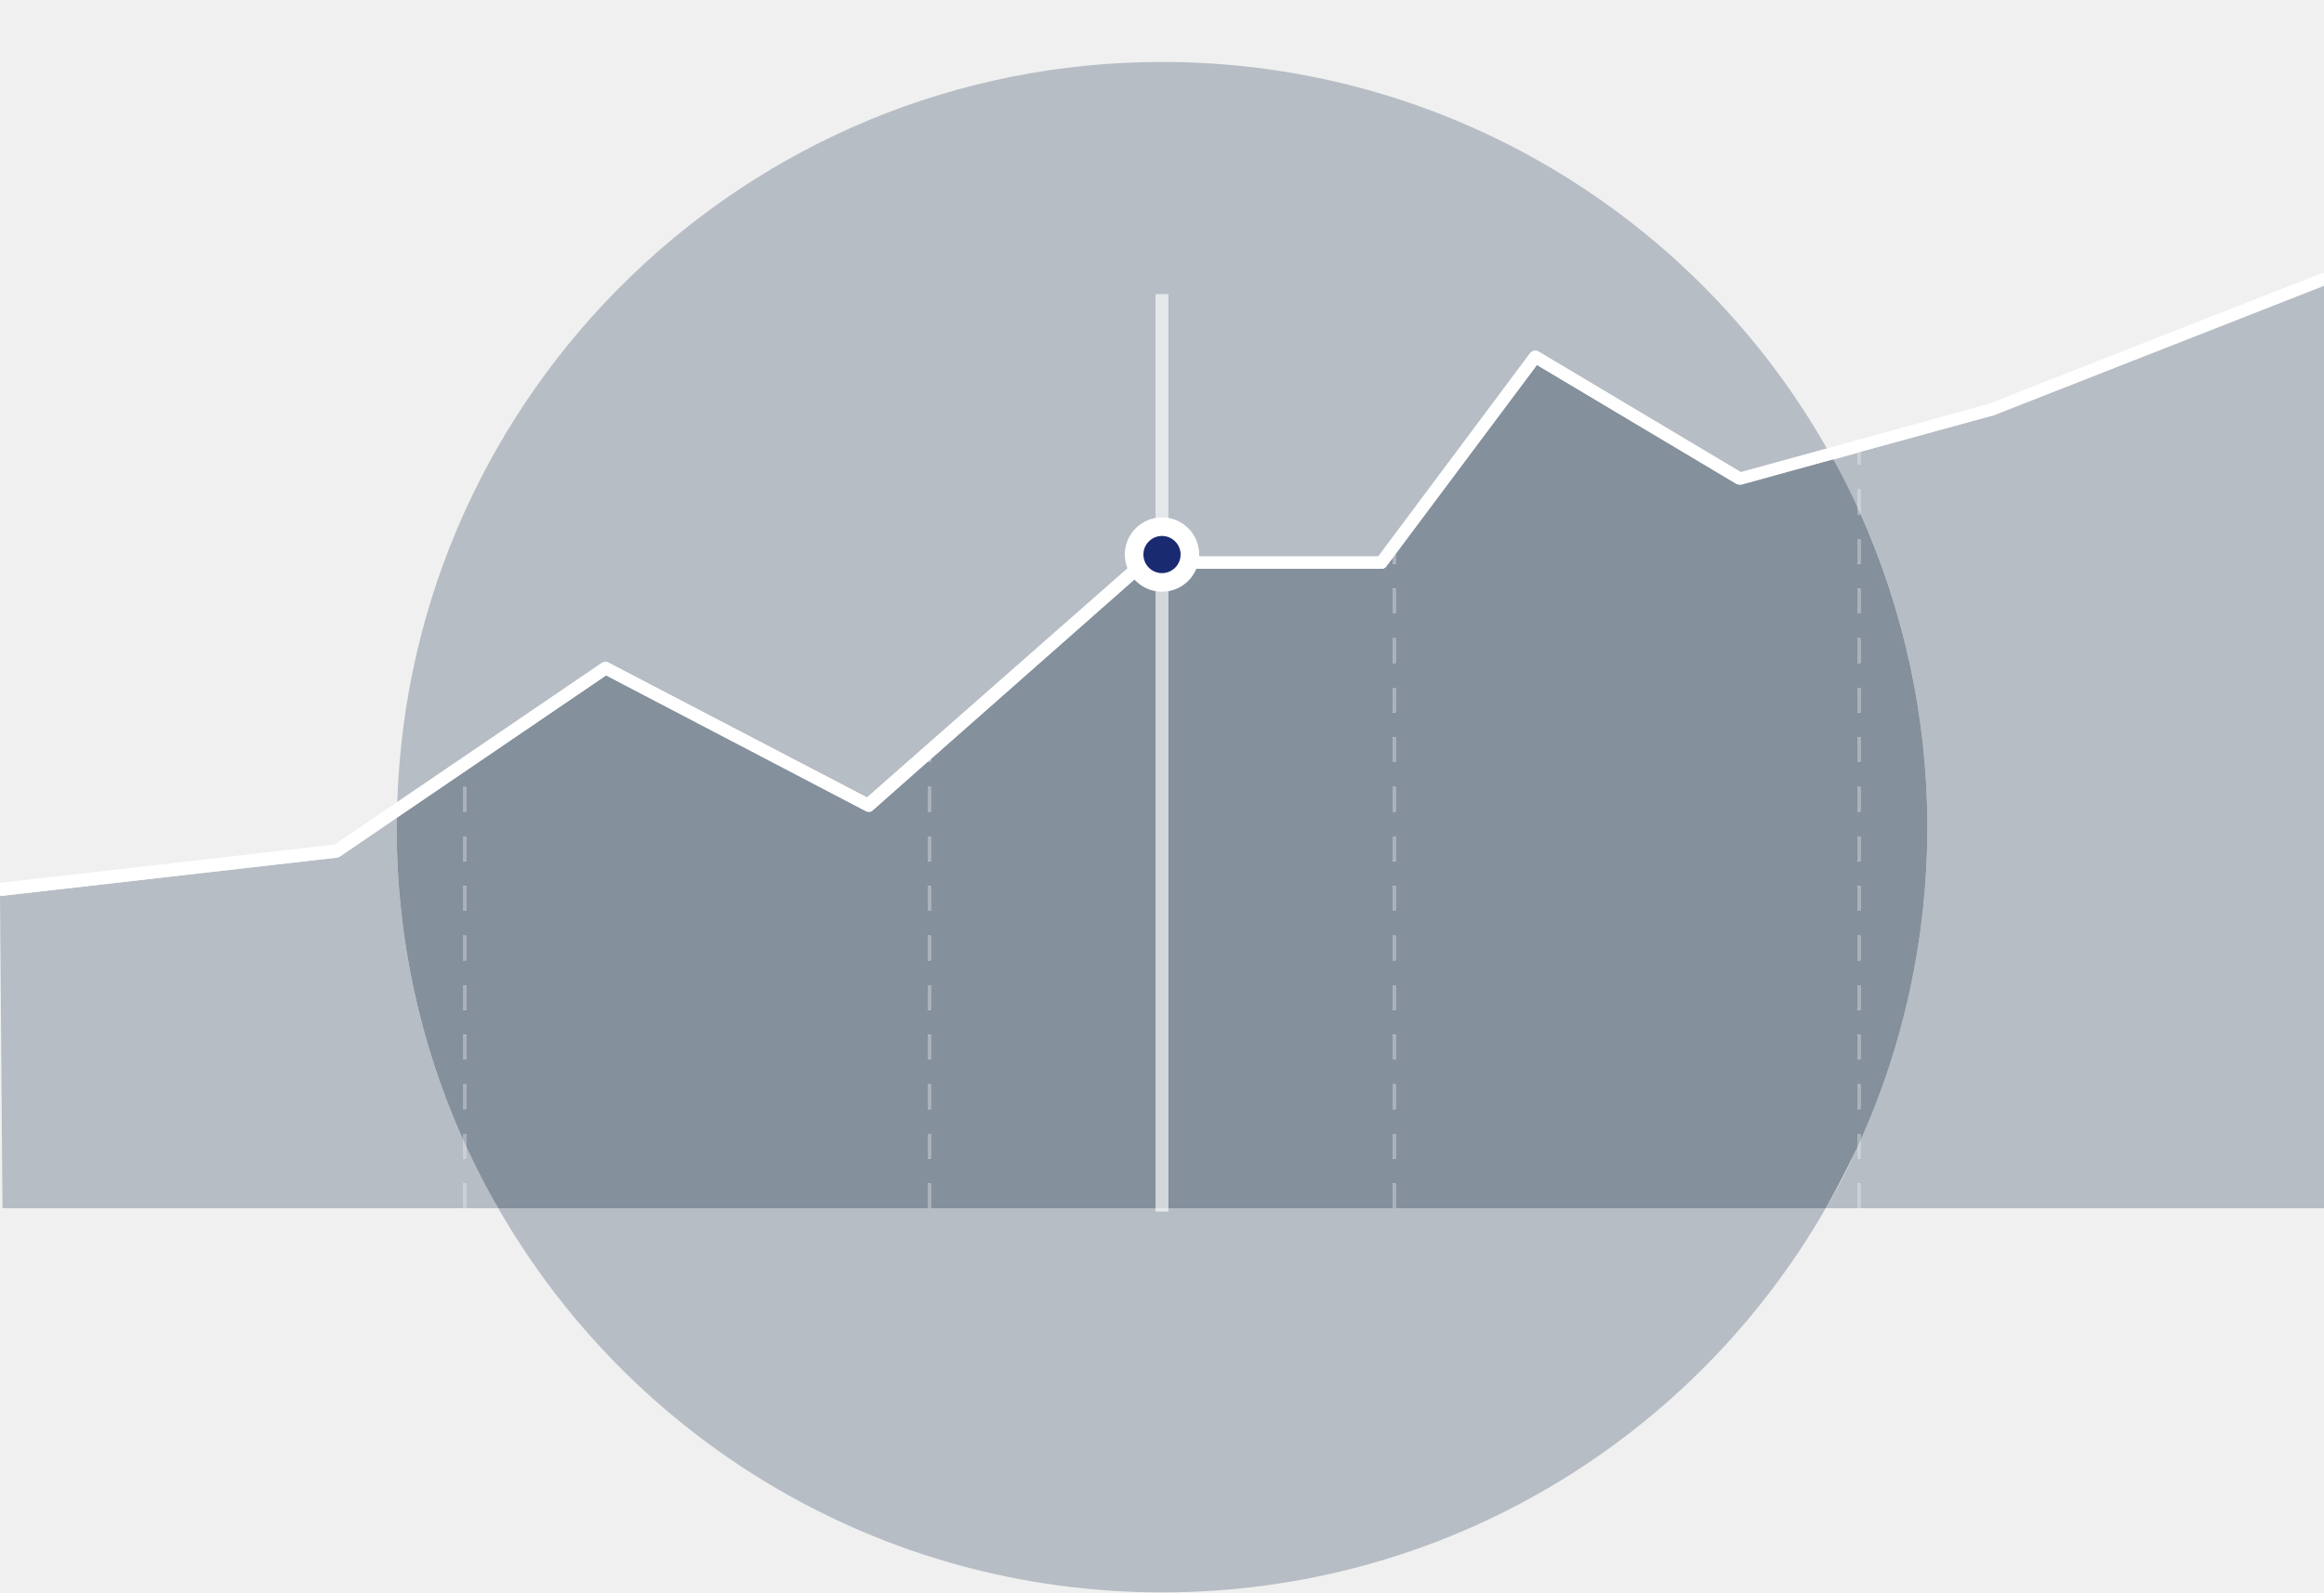
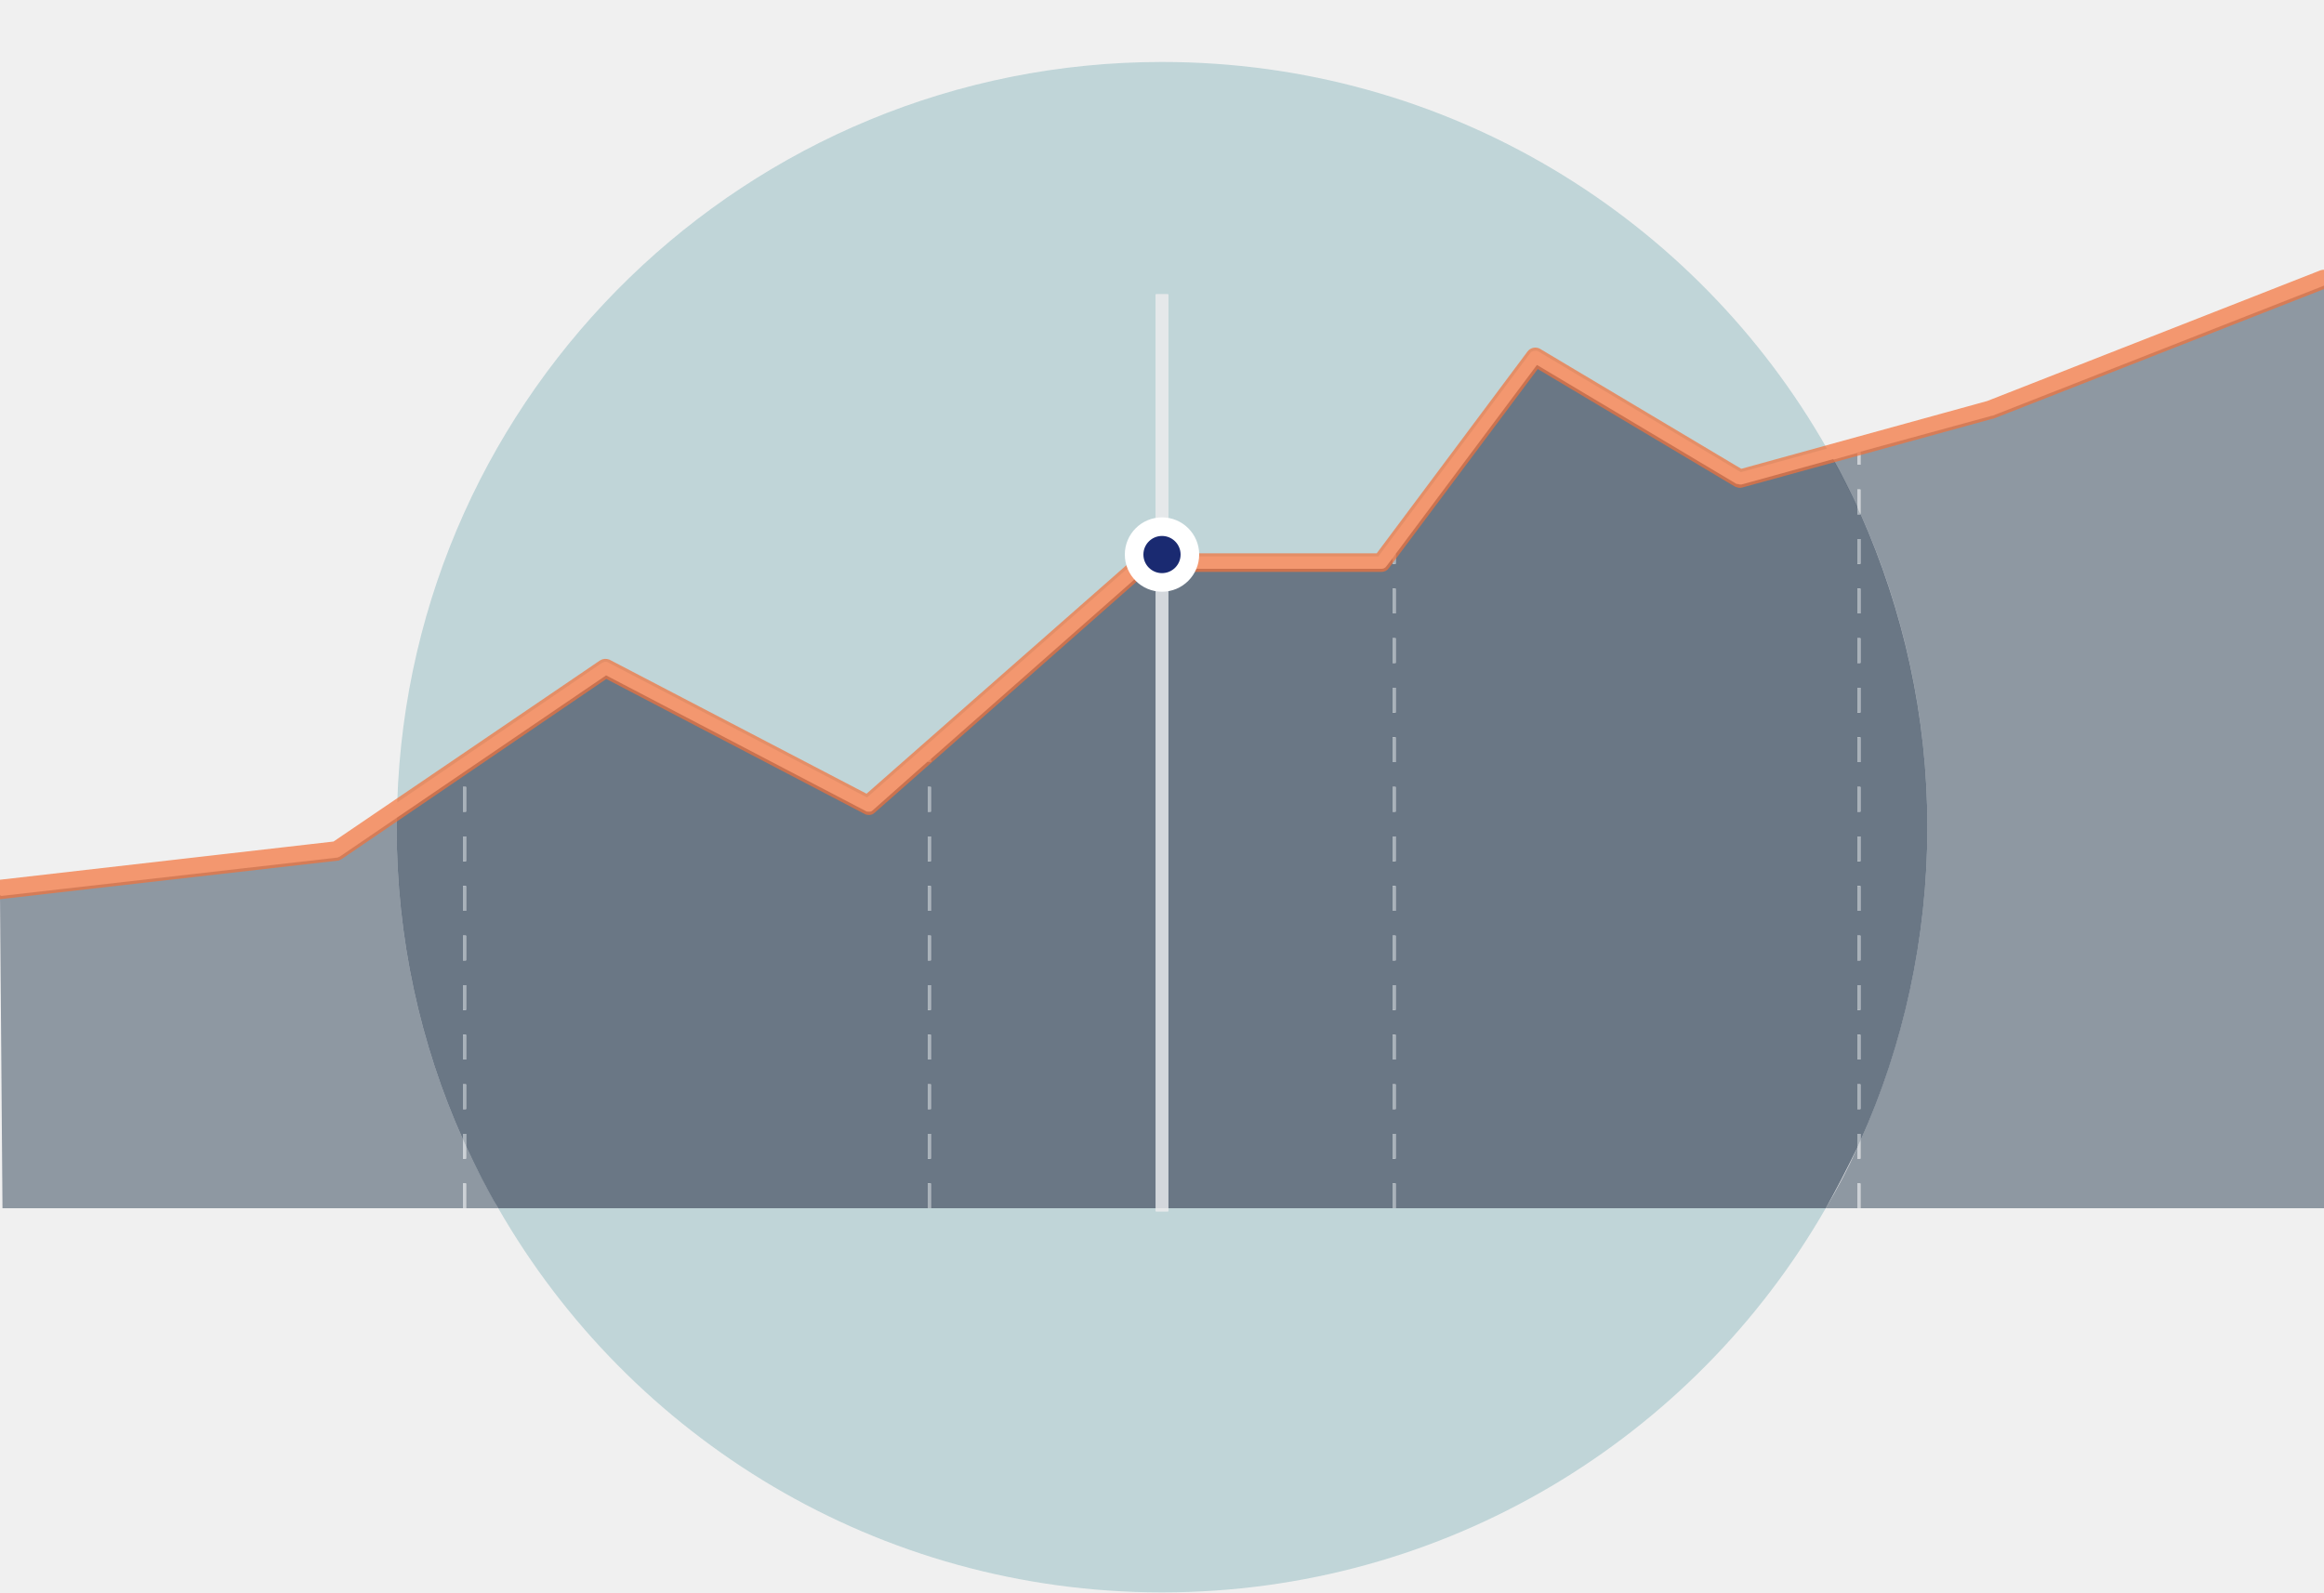
<svg xmlns="http://www.w3.org/2000/svg" version="1.1" id="onboarding-market-illustration" x="0px" y="0px" viewBox="0 0 375 257" style="enable-background:new 0 0 375 257;" xml:space="preserve">
  <style type="text/css">
- 	.st0{fill:#B7BDC5;}
- 	.st1{fill:#84909C;}
- 	.st2{fill:#FFFFFF;}
- 	.st3{fill:#CCD1D6;}
- 	.st4{fill:#A9B2BA;}
- 	.st5{fill:#E5E8EA;}
- 	.st6{fill:#D3D7DC;}
- 	.st7{fill:#1A2A71;}
- 	.st8{fill:none;stroke:#FFFFFF;stroke-width:3;}
+ 	.st0{opacity:0.5;fill:#8FBAC0;}
+ 	.st1{opacity:0.44;fill:#10263E;}
+ 	.st2{opacity:0.6;fill:#10263E;}
+ 	.st3{fill:#FFFFFF;}
+ 	.st4{fill:#CCD1D6;}
+ 	.st5{fill:#A9B2BA;}
+ 	.st6{opacity:0.7;fill:#F37137;stroke:#F37137;stroke-miterlimit:10;}
+ 	.st7{fill:#E5E8EA;}
+ 	.st8{fill:#D3D7DC;}
+ 	.st9{fill:#1A2A71;}
+ 	.st10{fill:none;stroke:#FFFFFF;stroke-width:3;}
</style>
  <g>
    <path class="st0" d="M294.6,195H188.5v0.5h-2V195h-36.4H80.4c21.3,37.1,61.3,62,107.1,62S273.3,232.1,294.6,195 M187.5,10   C120.7,10,66.2,63.1,64.1,129.5l33-22.5c0.2-0.1,0.4-0.2,0.6-0.2c0.1,0,0.3,0,0.4,0.1l41.8,21.8l44-38.7c0.2-0.2,0.4-0.2,0.7-0.2   h1.9V47.5h2v42.3h33.9L246.9,57c0.2-0.3,0.5-0.4,0.9-0.4c0.2,0,0.3,0,0.4,0.1l32.7,19.5l13.9-3.8C273.6,35.1,233.5,10,187.5,10" />
-     <path class="st0" d="M74.7,195v-4h0.5v4H74.7 M64,132l-9.1,6.2c-0.1,0.1-0.3,0.1-0.4,0.2l-54.3,6.2c-0.1-0.1-0.2-0.1-0.2-0.1   L0.4,195h80c-1.9-3.3-3.6-6.6-5.2-10v2h-0.5v-3.1C67.8,168.5,64,151.4,64,133.5C64,133,64,132.5,64,132 M299.7,195v-4h0.5v4H299.7    M375,46.1l-53.5,21h-0.1l-21.2,5.8V75h-0.5v-1.9l-3.9,1.1c1.4,2.5,2.7,5.1,3.9,7.7V79h0.5v3.9c6.9,15.4,10.8,32.6,10.8,50.6   s-3.9,35.1-10.8,50.6v2.9h-0.5v-1.8c-1.5,3.4-3.2,6.6-5.1,9.8H375V46.1" />
-     <path class="st1" d="M149.7,195v-4h0.5v4H149.7 M149.7,187v-4h0.5v4H149.7 M74.7,179v-4h0.5v4H74.7 M149.7,179v-4h0.5v4H149.7    M74.7,171v-4h0.5v4H74.7 M149.7,171v-4h0.5v4H149.7 M74.7,163v-4h0.5v4H74.7 M149.7,163v-4h0.5v4H149.7 M74.7,155v-4h0.5v4H74.7    M149.7,155v-4h0.5v4H149.7 M74.7,147v-4h0.5v4H74.7 M149.7,147v-4h0.5v4H149.7 M74.7,139v-4h0.5v4H74.7 M149.7,139v-4h0.5v4H149.7    M74.7,131v-4h0.5v4H74.7 M149.7,131v-4h0.5v4H149.7 M186.5,91.8H185l-34.8,30.7v0.5h-0.5v-0.1l-8.9,7.9c-0.2,0.2-0.4,0.2-0.6,0.2   c-0.2,0-0.4,0-0.5-0.1L97.8,109L64,132c0,0.5,0,1,0,1.5c0,17.9,3.8,35,10.7,50.4V183h0.5v2c1.6,3.4,3.3,6.8,5.2,10h69.7h36.4V91.8    M224.7,195v-4h0.5v4H224.7 M224.7,187v-4h0.5v4H224.7 M224.7,179v-4h0.5v4H224.7 M299.7,179v-4h0.5v4H299.7 M224.7,171v-4h0.5v4   H224.7 M299.7,171v-4h0.5v4H299.7 M224.7,163v-4h0.5v4H224.7 M299.7,163v-4h0.5v4H299.7 M224.7,155v-4h0.5v4H224.7 M299.7,155v-4   h0.5v4H299.7 M224.7,147v-4h0.5v4H224.7 M299.7,147v-4h0.5v4H299.7 M224.7,139v-4h0.5v4H224.7 M299.7,139v-4h0.5v4H299.7    M224.7,131v-4h0.5v4H224.7 M299.7,131v-4h0.5v4H299.7 M224.7,123v-4h0.5v4H224.7 M299.7,123v-4h0.5v4H299.7 M224.7,115v-4h0.5v4   H224.7 M299.7,115v-4h0.5v4H299.7 M224.7,107v-4h0.5v4H224.7 M299.7,107v-4h0.5v4H299.7 M224.7,99v-4h0.5v4H224.7 M299.7,99v-4h0.5   v4H299.7 M299.7,91v-4h0.5v4H299.7 M248,58.9l-22.8,30.5V91h-0.5v-0.9l-1,1.3c-0.2,0.3-0.5,0.4-0.8,0.4h-34.4V195h106.1   c1.8-3.2,3.5-6.5,5.1-9.8V183h0.5v1.1c6.9-15.4,10.8-32.6,10.8-50.6s-3.9-35.1-10.8-50.6V83h-0.5v-1.2c-1.2-2.6-2.5-5.2-3.9-7.7   L281,78.2c-0.1,0-0.2,0-0.2,0c-0.2,0-0.3-0.1-0.6-0.1L248,58.9" />
-     <polyline class="st2" points="299.8,71 299.7,71 299.7,71 299.8,71  " />
-     <path class="st3" d="M300.2,79h-0.5v2.8c0.2,0.4,0.3,0.7,0.5,1.1V79 M300.2,72.9l-0.5,0.1V75h0.5V72.9" />
-     <path class="st4" d="M300.2,175h-0.5v4h0.5V175 M300.2,167h-0.5v4h0.5V167 M300.2,159h-0.5v4h0.5V159 M300.2,151h-0.5v4h0.5V151    M300.2,143h-0.5v4h0.5V143 M300.2,135h-0.5v4h0.5V135 M300.2,127h-0.5v4h0.5V127 M300.2,119h-0.5v4h0.5V119 M300.2,111h-0.5v4h0.5   V111 M300.2,103h-0.5v4h0.5V103 M300.2,95h-0.5v4h0.5V95 M300.2,87h-0.5v4h0.5V87 M299.7,81.8V83h0.5v-0.1   C300,82.6,299.9,82.2,299.7,81.8" />
-     <path class="st3" d="M300.2,184.1c-0.2,0.4-0.3,0.7-0.5,1.1v1.8h0.5V184.1" />
-     <path class="st4" d="M300.2,183h-0.5v2.2c0.2-0.4,0.3-0.7,0.5-1.1V183" />
-     <polyline class="st3" points="300.2,191 299.7,191 299.7,195 300.2,195 300.2,191  " />
-     <path class="st4" d="M225.2,191h-0.5v4h0.5V191 M225.2,183h-0.5v4h0.5V183 M225.2,175h-0.5v4h0.5V175 M225.2,167h-0.5v4h0.5V167    M225.2,159h-0.5v4h0.5V159 M225.2,151h-0.5v4h0.5V151 M225.2,143h-0.5v4h0.5V143 M225.2,135h-0.5v4h0.5V135 M225.2,127h-0.5v4h0.5   V127 M225.2,119h-0.5v4h0.5V119 M225.2,111h-0.5v4h0.5V111 M225.2,103h-0.5v4h0.5V103 M225.2,95h-0.5v4h0.5V95 M225.2,89.4   l-0.5,0.7V91h0.5V89.4" />
-     <path class="st4" d="M150.2,191h-0.5v4h0.5V191 M150.2,183h-0.5v4h0.5V183 M150.2,175h-0.5v4h0.5V175 M150.2,167h-0.5v4h0.5V167    M150.2,159h-0.5v4h0.5V159 M150.2,151h-0.5v4h0.5V151 M150.2,143h-0.5v4h0.5V143 M150.2,135h-0.5v4h0.5V135 M150.2,127h-0.5v4h0.5   V127 M150.2,122.5l-0.5,0.4v0.1h0.5V122.5" />
-     <path class="st4" d="M75.2,175h-0.5v4h0.5V175 M75.2,167h-0.5v4h0.5V167 M75.2,159h-0.5v4h0.5V159 M75.2,151h-0.5v4h0.5V151    M75.2,143h-0.5v4h0.5V143 M75.2,135h-0.5v4h0.5V135 M75.2,127h-0.5v4h0.5V127" />
-     <path class="st3" d="M74.7,183.9v3.1h0.5v-2C75,184.6,74.9,184.2,74.7,183.9" />
-     <path class="st4" d="M75.2,183h-0.5v0.9c0.2,0.4,0.3,0.7,0.5,1.1V183" />
-     <polyline class="st3" points="75.2,191 74.7,191 74.7,195 75.2,195 75.2,191  " />
-     <path class="st2" d="M0,144.5c-0.5,0-0.9-0.4-1-0.9c-0.1-0.5,0.3-1,0.9-1.1l54.1-6.2L97.1,107c0.3-0.2,0.7-0.2,1-0.1l41.8,21.8   l44-38.7c0.2-0.2,0.4-0.2,0.7-0.2h37.8L246.9,57c0.3-0.4,0.9-0.5,1.3-0.3l32.7,19.5l39.9-11l53.8-21.1c0.5-0.2,1.1,0.1,1.3,0.6   c0.2,0.5-0.1,1.1-0.6,1.3l-53.8,21.1h-0.1L281,78.2c-0.3,0.1-0.5,0-0.8-0.1L248,58.9l-24.3,32.5c-0.2,0.3-0.5,0.4-0.8,0.4H185   l-44.2,39c-0.3,0.3-0.8,0.3-1.1,0.1L97.8,109l-42.9,29.2c-0.1,0.1-0.3,0.1-0.4,0.2l-54.3,6.2C0.1,144.5,0,144.5,0,144.5" />
-     <path class="st5" d="M188.5,195h-2v0.5h2V195 M188.5,47.5h-2v42.3h2V47.5" />
-     <polyline class="st6" points="188.5,91.8 186.5,91.8 186.5,195 188.5,195 188.5,91.8  " />
-     <polyline class="st2" points="188.5,89.8 186.5,89.8 186.5,91.8 188.5,91.8 188.5,89.8  " />
-     <circle class="st7" cx="187.5" cy="89.5" r="4.5" />
-     <circle class="st8" cx="187.5" cy="89.5" r="4.5" />
+     <path class="st1" d="M74.7,195v-4h0.5v4H74.7 M64,132l-9.1,6.2c-0.1,0.1-0.3,0.1-0.4,0.2l-54.3,6.2c-0.1-0.1-0.2-0.1-0.2-0.1   L0.4,195h80c-1.9-3.3-3.6-6.6-5.2-10v2h-0.5v-3.1C67.8,168.5,64,151.4,64,133.5C64,133,64,132.5,64,132 M299.7,195v-4h0.5v4H299.7    M375,46.1l-53.5,21h-0.1l-21.2,5.8V75h-0.5v-1.9l-3.9,1.1c1.4,2.5,2.7,5.1,3.9,7.7V79h0.5v3.9c6.9,15.4,10.8,32.6,10.8,50.6   s-3.9,35.1-10.8,50.6v2.9h-0.5v-1.8c-1.5,3.4-3.2,6.6-5.1,9.8H375V46.1" />
+     <path class="st2" d="M149.7,195v-4h0.5v4H149.7 M149.7,187v-4h0.5v4H149.7 M74.7,179v-4h0.5v4H74.7 M149.7,179v-4h0.5v4H149.7    M74.7,171v-4h0.5v4H74.7 M149.7,171v-4h0.5v4H149.7 M74.7,163v-4h0.5v4H74.7 M149.7,163v-4h0.5v4H149.7 M74.7,155v-4h0.5v4H74.7    M149.7,155v-4h0.5v4H149.7 M74.7,147v-4h0.5v4H74.7 M149.7,147v-4h0.5v4H149.7 M74.7,139v-4h0.5v4H74.7 M149.7,139v-4h0.5v4H149.7    M74.7,131v-4h0.5v4H74.7 M149.7,131v-4h0.5v4H149.7 M186.5,91.8H185l-34.8,30.7v0.5h-0.5v-0.1l-8.9,7.9c-0.2,0.2-0.4,0.2-0.6,0.2   c-0.2,0-0.4,0-0.5-0.1L97.8,109L64,132c0,0.5,0,1,0,1.5c0,17.9,3.8,35,10.7,50.4V183h0.5v2c1.6,3.4,3.3,6.8,5.2,10h69.7h36.4V91.8    M224.7,195v-4h0.5v4H224.7 M224.7,187v-4h0.5v4H224.7 M224.7,179v-4h0.5v4H224.7 M299.7,179v-4h0.5v4H299.7 M224.7,171v-4h0.5v4   H224.7 M299.7,171v-4h0.5v4H299.7 M224.7,163v-4h0.5v4H224.7 M299.7,163v-4h0.5v4H299.7 M224.7,155v-4h0.5v4H224.7 M299.7,155v-4   h0.5v4H299.7 M224.7,147v-4h0.5v4H224.7 M299.7,147v-4h0.5v4H299.7 M224.7,139v-4h0.5v4H224.7 M299.7,139v-4h0.5v4H299.7    M224.7,131v-4h0.5v4H224.7 M299.7,131v-4h0.5v4H299.7 M224.7,123v-4h0.5v4H224.7 M299.7,123v-4h0.5v4H299.7 M224.7,115v-4h0.5v4   H224.7 M299.7,115v-4h0.5v4H299.7 M224.7,107v-4h0.5v4H224.7 M299.7,107v-4h0.5v4H299.7 M224.7,99v-4h0.5v4H224.7 M299.7,99v-4h0.5   v4H299.7 M299.7,91v-4h0.5v4H299.7 M248,58.9l-22.8,30.5V91h-0.5v-0.9l-1,1.3c-0.2,0.3-0.5,0.4-0.8,0.4h-34.4V195h106.1   c1.8-3.2,3.5-6.5,5.1-9.8V183h0.5v1.1c6.9-15.4,10.8-32.6,10.8-50.6s-3.9-35.1-10.8-50.6V83h-0.5v-1.2c-1.2-2.6-2.5-5.2-3.9-7.7   L281,78.2c-0.1,0-0.2,0-0.2,0c-0.2,0-0.3-0.1-0.6-0.1L248,58.9" />
+     <polyline class="st3" points="299.8,71 299.7,71 299.7,71 299.8,71  " />
+     <path class="st4" d="M300.2,79h-0.5v2.8c0.2,0.4,0.3,0.7,0.5,1.1V79 M300.2,72.9l-0.5,0.1v2h0.5V72.9" />
+     <path class="st5" d="M300.2,175h-0.5v4h0.5V175 M300.2,167h-0.5v4h0.5V167 M300.2,159h-0.5v4h0.5V159 M300.2,151h-0.5v4h0.5V151    M300.2,143h-0.5v4h0.5V143 M300.2,135h-0.5v4h0.5V135 M300.2,127h-0.5v4h0.5V127 M300.2,119h-0.5v4h0.5V119 M300.2,111h-0.5v4h0.5   V111 M300.2,103h-0.5v4h0.5V103 M300.2,95h-0.5v4h0.5V95 M300.2,87h-0.5v4h0.5V87 M299.7,81.8V83h0.5v-0.1   C300,82.6,299.9,82.2,299.7,81.8" />
+     <path class="st4" d="M300.2,184.1c-0.2,0.4-0.3,0.7-0.5,1.1v1.8h0.5V184.1" />
+     <path class="st5" d="M300.2,183h-0.5v2.2c0.2-0.4,0.3-0.7,0.5-1.1V183" />
+     <polyline class="st4" points="300.2,191 299.7,191 299.7,195 300.2,195 300.2,191  " />
+     <path class="st5" d="M225.2,191h-0.5v4h0.5V191 M225.2,183h-0.5v4h0.5V183 M225.2,175h-0.5v4h0.5V175 M225.2,167h-0.5v4h0.5V167    M225.2,159h-0.5v4h0.5V159 M225.2,151h-0.5v4h0.5V151 M225.2,143h-0.5v4h0.5V143 M225.2,135h-0.5v4h0.5V135 M225.2,127h-0.5v4h0.5   V127 M225.2,119h-0.5v4h0.5V119 M225.2,111h-0.5v4h0.5V111 M225.2,103h-0.5v4h0.5V103 M225.2,95h-0.5v4h0.5V95 M225.2,89.4   l-0.5,0.7V91h0.5V89.4" />
+     <path class="st5" d="M150.2,191h-0.5v4h0.5V191 M150.2,183h-0.5v4h0.5V183 M150.2,175h-0.5v4h0.5V175 M150.2,167h-0.5v4h0.5V167    M150.2,159h-0.5v4h0.5V159 M150.2,151h-0.5v4h0.5V151 M150.2,143h-0.5v4h0.5V143 M150.2,135h-0.5v4h0.5V135 M150.2,127h-0.5v4h0.5   V127 M150.2,122.5l-0.5,0.4v0.1h0.5V122.5" />
+     <path class="st5" d="M75.2,175h-0.5v4h0.5V175 M75.2,167h-0.5v4h0.5V167 M75.2,159h-0.5v4h0.5V159 M75.2,151h-0.5v4h0.5V151    M75.2,143h-0.5v4h0.5V143 M75.2,135h-0.5v4h0.5V135 M75.2,127h-0.5v4h0.5V127" />
+     <path class="st4" d="M74.7,183.9v3.1h0.5v-2C75,184.6,74.9,184.2,74.7,183.9" />
+     <path class="st5" d="M75.2,183h-0.5v0.9c0.2,0.4,0.3,0.7,0.5,1.1V183" />
+     <polyline class="st4" points="75.2,191 74.7,191 74.7,195 75.2,195 75.2,191  " />
+     <path class="st6" d="M0,144.5c-0.5,0-0.9-0.4-1-0.9s0.3-1,0.9-1.1l54.1-6.2L97.1,107c0.3-0.2,0.7-0.2,1-0.1l41.8,21.8l44-38.7   c0.2-0.2,0.4-0.2,0.7-0.2h37.8L246.9,57c0.3-0.4,0.9-0.5,1.3-0.3l32.7,19.5l39.9-11l53.8-21.1c0.5-0.2,1.1,0.1,1.3,0.6   c0.2,0.5-0.1,1.1-0.6,1.3l-53.8,21.1h-0.1L281,78.2c-0.3,0.1-0.5,0-0.8-0.1L248,58.9l-24.3,32.5c-0.2,0.3-0.5,0.4-0.8,0.4H185   l-44.2,39c-0.3,0.3-0.8,0.3-1.1,0.1L97.8,109l-42.9,29.2c-0.1,0.1-0.3,0.1-0.4,0.2l-54.3,6.2C0.1,144.5,0,144.5,0,144.5" />
+     <path class="st7" d="M188.5,195h-2v0.5h2V195 M188.5,47.5h-2v42.3h2V47.5" />
+     <polyline class="st8" points="188.5,91.8 186.5,91.8 186.5,195 188.5,195 188.5,91.8  " />
+     <polyline class="st3" points="188.5,89.8 186.5,89.8 186.5,91.8 188.5,91.8 188.5,89.8  " />
+     <circle class="st9" cx="187.5" cy="89.5" r="4.5" />
+     <circle class="st10" cx="187.5" cy="89.5" r="4.5" />
  </g>
</svg>
